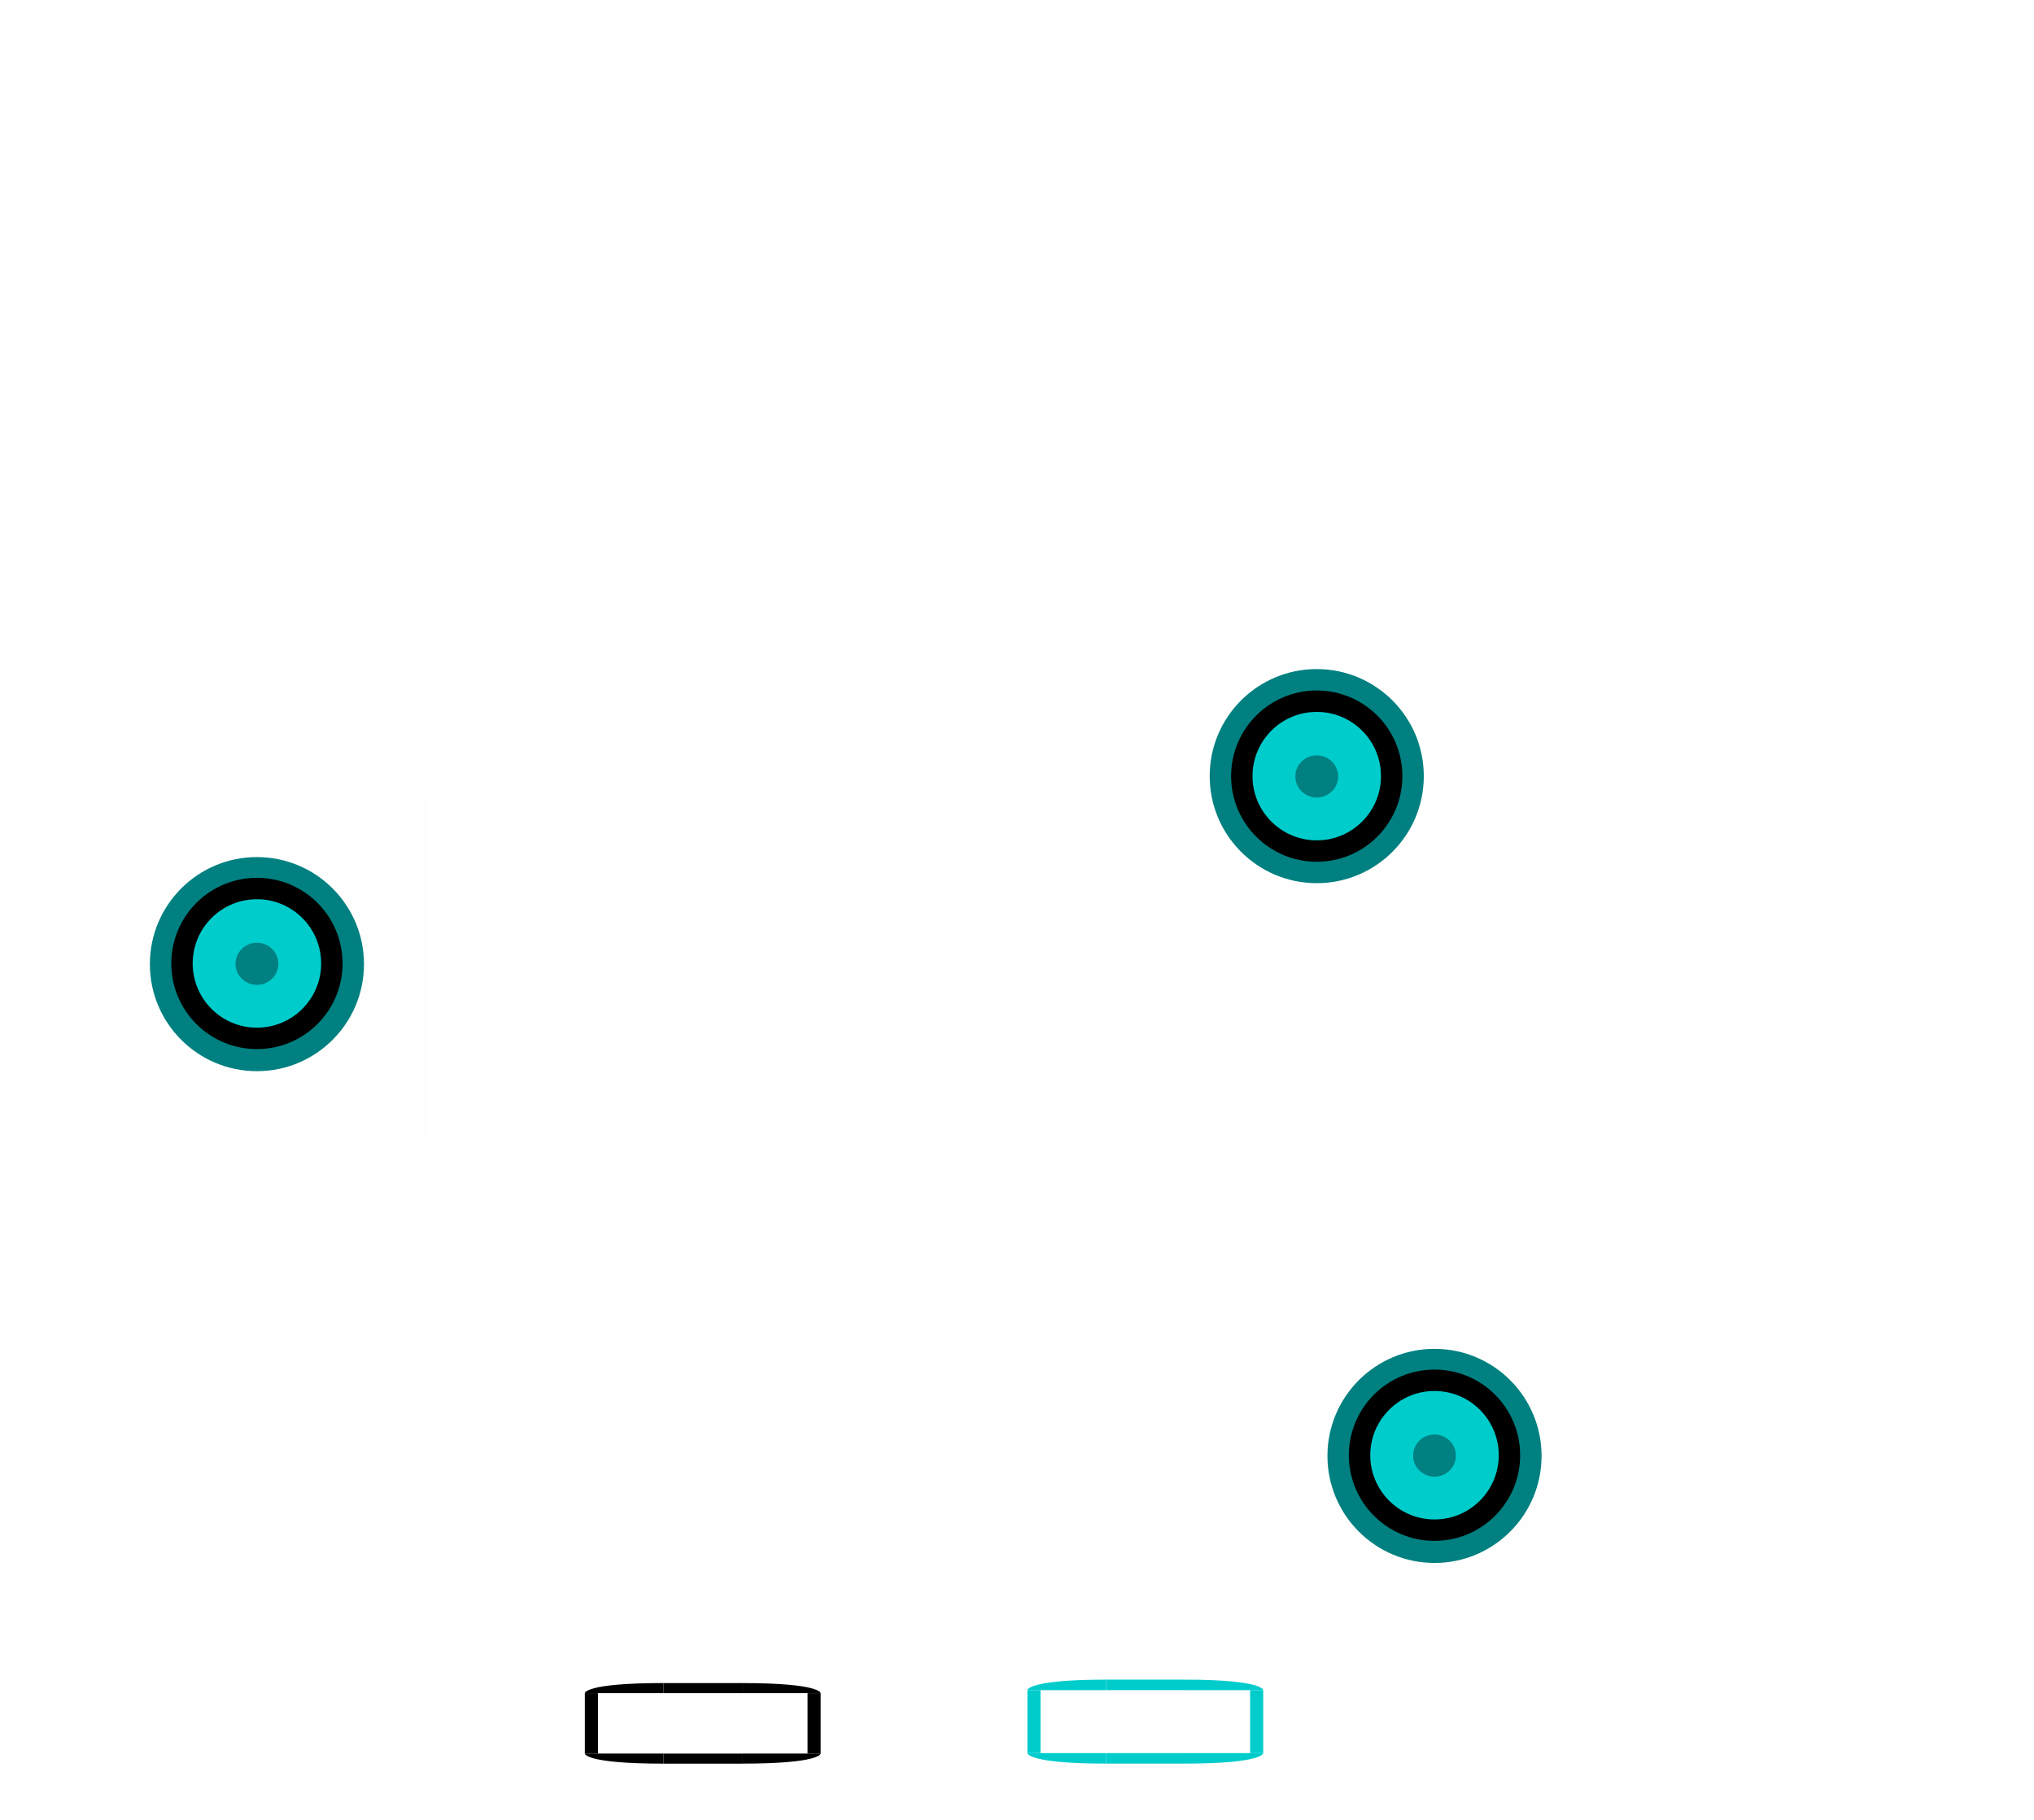
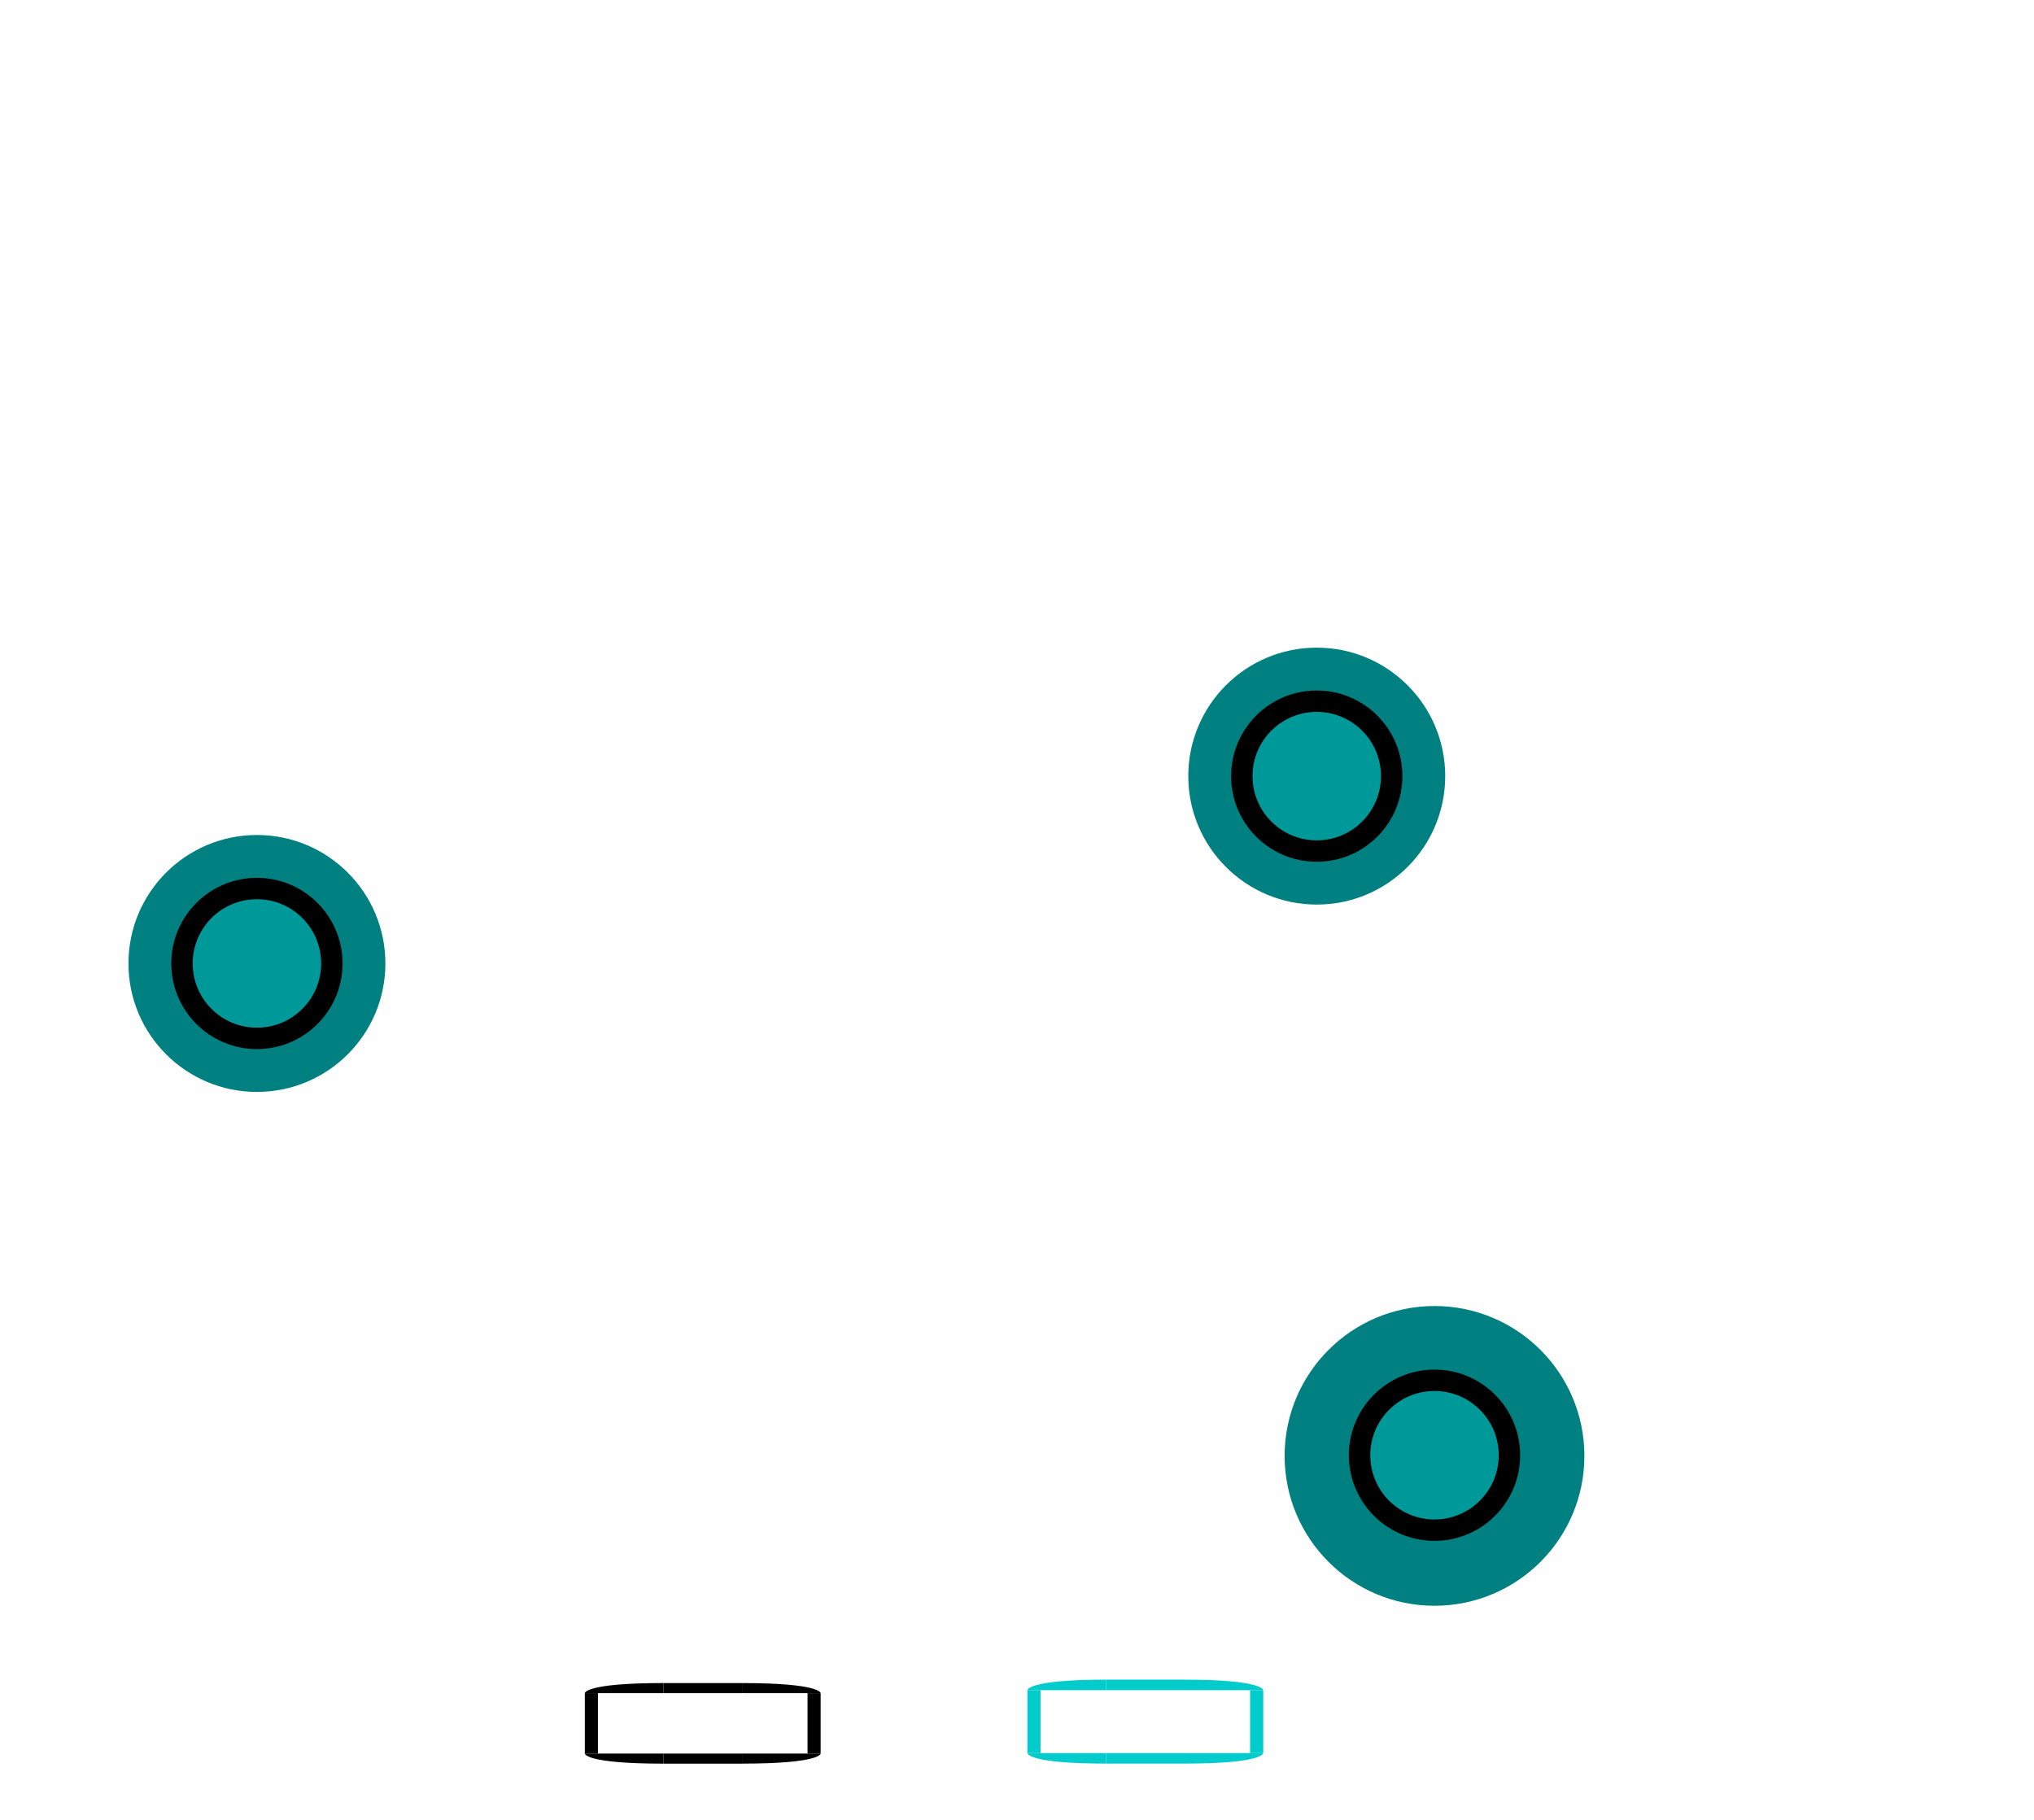
<svg xmlns="http://www.w3.org/2000/svg" xmlns:xlink="http://www.w3.org/1999/xlink" width="95" height="85" id="svg2" version="1.1">
  <defs id="defs4">
    <linearGradient id="linearGradient5432">
      <stop style="stop-color:#4c4c4c;stop-opacity:1;" offset="0" id="stop5434" />
      <stop style="stop-color:#222222;stop-opacity:1;" offset="1" id="stop5436" />
    </linearGradient>
    <linearGradient id="linearGradient4833">
      <stop style="stop-color:#1d1d1d;stop-opacity:1;" offset="0" id="stop4835" />
      <stop id="stop4841" offset="0.5" style="stop-color:#1a1a1a;stop-opacity:0.498;" />
      <stop style="stop-color:#1a1a1a;stop-opacity:0.247;" offset="0.75" id="stop4843" />
      <stop style="stop-color:#292929;stop-opacity:0.471;" offset="1" id="stop4837" />
    </linearGradient>
    <linearGradient id="linearGradient4783">
      <stop id="stop4785" offset="0" style="stop-color:#ffffff;stop-opacity:0;" />
      <stop style="stop-color:#ffffff;stop-opacity:0.391;" offset="0.5" id="stop4787" />
      <stop id="stop4789" offset="1" style="stop-color:#ffffff;stop-opacity:0;" />
    </linearGradient>
    <linearGradient id="linearGradient4769">
      <stop style="stop-color:#000000;stop-opacity:0;" offset="0" id="stop4771" />
      <stop id="stop4777" offset="0.5" style="stop-color:#000000;stop-opacity:0.291;" />
      <stop style="stop-color:#000000;stop-opacity:0;" offset="1" id="stop4773" />
    </linearGradient>
    <linearGradient id="linearGradient4459">
      <stop style="stop-color:#1e1e1e;stop-opacity:1;" offset="0" id="stop4461" />
      <stop style="stop-color:#1e1e1e;stop-opacity:1;" offset="1" id="stop4463" />
    </linearGradient>
    <linearGradient id="linearGradient4018">
      <stop style="stop-color:#000000;stop-opacity:1;" offset="0" id="stop4020" />
      <stop id="stop4377" offset="0.5" style="stop-color:#000000;stop-opacity:0.311;" />
      <stop style="stop-color:#000000;stop-opacity:0.086;" offset="0.75" id="stop4379" />
      <stop style="stop-color:#000000;stop-opacity:0;" offset="1" id="stop4022" />
    </linearGradient>
    <linearGradient id="linearGradient3955">
      <stop id="stop3957" offset="0" style="stop-color:#1d1d1d;stop-opacity:1;" />
      <stop id="stop3959" offset="1" style="stop-color:#070707;stop-opacity:0.329;" />
    </linearGradient>
    <linearGradient id="linearGradient3928">
      <stop style="stop-color:#ffffff;stop-opacity:0.02;" offset="0" id="stop3930" />
      <stop style="stop-color:#ffffff;stop-opacity:0.02;" offset="1" id="stop3932" />
    </linearGradient>
    <linearGradient id="linearGradient3913">
      <stop style="stop-color:#161616;stop-opacity:1;" offset="0" id="stop3915" />
      <stop style="stop-color:#0c0c0c;stop-opacity:1;" offset="1" id="stop3917" />
    </linearGradient>
    <linearGradient id="linearGradient3836">
      <stop style="stop-color:#292929;stop-opacity:1;" offset="0" id="stop3838" />
      <stop style="stop-color:#292929;stop-opacity:1;" offset="1" id="stop3840" />
    </linearGradient>
    <linearGradient id="linearGradient3799">
      <stop id="stop3801" offset="0" style="stop-color:#2a2a2a;stop-opacity:1;" />
      <stop id="stop3803" offset="1" style="stop-color:#202020;stop-opacity:1;" />
    </linearGradient>
    <linearGradient id="linearGradient3738">
      <stop style="stop-color:#000000;stop-opacity:0.258;" offset="0" id="stop3740" />
      <stop id="stop3746" offset="0.5" style="stop-color:#000000;stop-opacity:0.086;" />
      <stop style="stop-color:#000000;stop-opacity:0;" offset="1" id="stop3742" />
    </linearGradient>
    <linearGradient id="linearGradient3730">
      <stop style="stop-color:#565656;stop-opacity:0.364;" offset="0" id="stop3732" />
      <stop style="stop-color:#3d3d3d;stop-opacity:0;" offset="1" id="stop3734" />
    </linearGradient>
    <linearGradient id="linearGradient3720">
      <stop id="stop3722" offset="0" style="stop-color:#3d3d3d;stop-opacity:0.205;" />
      <stop id="stop3724" offset="1" style="stop-color:#3d3d3d;stop-opacity:0;" />
    </linearGradient>
    <linearGradient id="linearGradient3704">
      <stop style="stop-color:#3d3d3d;stop-opacity:0.232;" offset="0" id="stop3706" />
      <stop style="stop-color:#3d3d3d;stop-opacity:0;" offset="1" id="stop3708" />
    </linearGradient>
    <linearGradient id="linearGradient3684">
      <stop style="stop-color:#3f3f3f;stop-opacity:0.106;" offset="0" id="stop3686" />
      <stop style="stop-color:#3f3f3f;stop-opacity:0;" offset="1" id="stop3688" />
    </linearGradient>
    <linearGradient id="linearGradient3666">
      <stop style="stop-color:#1e1e1e;stop-opacity:1;" offset="0" id="stop3668" />
      <stop style="stop-color:#161616;stop-opacity:1;" offset="1" id="stop3670" />
    </linearGradient>
    <linearGradient id="linearGradient3631">
      <stop style="stop-color:#2a2a2a;stop-opacity:1;" offset="0" id="stop3633" />
      <stop style="stop-color:#202020;stop-opacity:1;" offset="1" id="stop3635" />
    </linearGradient>
    <linearGradient id="linearGradient3616">
      <stop id="stop3618" offset="0" style="stop-color:#111111;stop-opacity:1;" />
      <stop id="stop3620" offset="1" style="stop-color:#111111;stop-opacity:1;" />
    </linearGradient>
    <linearGradient id="linearGradient3594">
      <stop style="stop-color:#0f0f0f;stop-opacity:1;" offset="0" id="stop3596" />
      <stop style="stop-color:#161616;stop-opacity:1;" offset="1" id="stop3598" />
    </linearGradient>
    <linearGradient xlink:href="#linearGradient3684" id="linearGradient3991" gradientUnits="userSpaceOnUse" gradientTransform="matrix(1,0,0,-1,-43,1171)" x1="256.5" y1="575" x2="256.5" y2="594" />
    <linearGradient xlink:href="#linearGradient3616" id="linearGradient4663" gradientUnits="userSpaceOnUse" gradientTransform="matrix(1,0,0,-1.928571,0,1702.719)" x1="770" y1="560" x2="770" y2="480" />
    <radialGradient xlink:href="#linearGradient4018" id="radialGradient4665" gradientUnits="userSpaceOnUse" gradientTransform="matrix(-2,0,0,-2,405,-37.36216)" cx="585" cy="485" fx="585" fy="485" r="5" />
    <linearGradient xlink:href="#linearGradient3616" id="linearGradient4667" gradientUnits="userSpaceOnUse" gradientTransform="matrix(1,0,0,-1,0,1040)" x1="770" y1="560" x2="770" y2="480" />
    <linearGradient xlink:href="#linearGradient3720" id="linearGradient4669" gradientUnits="userSpaceOnUse" x1="581" y1="557.938" x2="581" y2="556.875" />
    <linearGradient xlink:href="#linearGradient3704" id="linearGradient4671" gradientUnits="userSpaceOnUse" x1="770" y1="490" x2="770" y2="555" />
    <linearGradient xlink:href="#linearGradient4018" id="linearGradient4673" gradientUnits="userSpaceOnUse" gradientTransform="translate(190,-2.6171874e-6)" x1="575" y1="972.362" x2="585" y2="972.362" />
    <linearGradient xlink:href="#linearGradient3616" id="linearGradient4675" gradientUnits="userSpaceOnUse" gradientTransform="matrix(1,0,0,-1,0,1040)" x1="770" y1="560" x2="770" y2="480" />
    <linearGradient xlink:href="#linearGradient3704" id="linearGradient4677" gradientUnits="userSpaceOnUse" x1="770" y1="490" x2="770" y2="555" />
    <radialGradient xlink:href="#linearGradient4018" id="radialGradient4679" gradientUnits="userSpaceOnUse" gradientTransform="matrix(-2,0,0,-2,405,1907.362)" cx="585" cy="485" fx="585" fy="485" r="5" />
    <linearGradient xlink:href="#linearGradient3616" id="linearGradient4681" gradientUnits="userSpaceOnUse" gradientTransform="matrix(1,0,0,-1,0,1040)" x1="770" y1="560" x2="770" y2="480" />
    <linearGradient xlink:href="#linearGradient3704" id="linearGradient4683" gradientUnits="userSpaceOnUse" x1="770" y1="490" x2="770" y2="555" />
    <linearGradient xlink:href="#linearGradient4018" id="linearGradient4685" gradientUnits="userSpaceOnUse" gradientTransform="matrix(1,0,0,2.571429,432.3622,-3175.36)" x1="575" y1="972.362" x2="585" y2="972.362" />
    <linearGradient xlink:href="#linearGradient3616" id="linearGradient4687" gradientUnits="userSpaceOnUse" gradientTransform="matrix(1,0,0,-1,0,1040)" x1="770" y1="560" x2="770" y2="480" />
    <linearGradient xlink:href="#linearGradient3720" id="linearGradient4689" gradientUnits="userSpaceOnUse" x1="581" y1="557.938" x2="581" y2="556.875" />
    <radialGradient xlink:href="#linearGradient4018" id="radialGradient4691" gradientUnits="userSpaceOnUse" gradientTransform="matrix(-2,0,0,-2,1755,-37.36216)" cx="585" cy="485" fx="585" fy="485" r="5" />
    <linearGradient xlink:href="#linearGradient3616" id="linearGradient4693" gradientUnits="userSpaceOnUse" gradientTransform="matrix(1,0,0,-1,0,1040)" x1="770" y1="560" x2="770" y2="480" />
    <linearGradient xlink:href="#linearGradient3720" id="linearGradient4695" gradientUnits="userSpaceOnUse" x1="581" y1="557.938" x2="581" y2="556.875" />
    <linearGradient xlink:href="#linearGradient3704" id="linearGradient4697" gradientUnits="userSpaceOnUse" x1="770" y1="490" x2="770" y2="555" />
    <linearGradient xlink:href="#linearGradient4018" id="linearGradient4699" gradientUnits="userSpaceOnUse" gradientTransform="translate(-1160,0)" x1="575" y1="972.362" x2="585" y2="972.362" />
    <linearGradient xlink:href="#linearGradient3616" id="linearGradient4701" gradientUnits="userSpaceOnUse" gradientTransform="matrix(1,0,0,-1,0,1040)" x1="770" y1="560" x2="770" y2="480" />
    <linearGradient xlink:href="#linearGradient3704" id="linearGradient4703" gradientUnits="userSpaceOnUse" x1="770" y1="490" x2="770" y2="555" />
    <radialGradient xlink:href="#linearGradient4018" id="radialGradient4705" gradientUnits="userSpaceOnUse" gradientTransform="matrix(-2,0,0,-2,1755,1455)" cx="585" cy="485" fx="585" fy="485" r="5" />
    <linearGradient xlink:href="#linearGradient3616" id="linearGradient4707" gradientUnits="userSpaceOnUse" gradientTransform="matrix(1,0,0,-1,0,1040)" x1="770" y1="560" x2="770" y2="480" />
    <linearGradient xlink:href="#linearGradient3704" id="linearGradient4709" gradientUnits="userSpaceOnUse" x1="770" y1="490" x2="770" y2="555" />
    <linearGradient xlink:href="#linearGradient4018" id="linearGradient4711" gradientUnits="userSpaceOnUse" gradientTransform="matrix(1,0,0,2.571429,-1512.362,-3175.36)" x1="575" y1="972.362" x2="585" y2="972.362" />
    <linearGradient xlink:href="#linearGradient3616" id="linearGradient4713" gradientUnits="userSpaceOnUse" gradientTransform="matrix(1,0,0,-1,0,1040)" x1="770" y1="560" x2="770" y2="480" />
    <linearGradient xlink:href="#linearGradient3704" id="linearGradient4715" gradientUnits="userSpaceOnUse" x1="770" y1="490" x2="770" y2="555" />
    <linearGradient id="normalborder">
      <stop id="stop2463" offset="0" style="stop-color:#000000;stop-opacity:0.337;" />
    </linearGradient>
  </defs>
  <g id="layer1" transform="translate(0,-967.3622)">
-     <ellipse transform="matrix(1,0,0,0.8333333,-5.5,891.9455)" id="path4137" style="opacity:1;fill:#008080;fill-opacity:1;stroke:none" cx="67" cy="134" rx="5" ry="6" />
+     <circle id="path4137" style="opacity:1;fill:#008080;fill-opacity:1;stroke:none;stroke-width:1.095" cx="61.5" cy="1003.612" r="6" />
    <g id="horizontal-slider-line">
      <rect y="1032.3" x="26" height="6.062" width="59" id="rect4160" style="opacity:0.01;fill:#191919;fill-opacity:0.004;stroke:none" />
      <path id="rect4721" d="m 29,1033.362 c -1.108,0 -3,0.892 -3,2 0,1.108 1.892,2 3,2 h 53 c 1.108,0 3,-0.892 3,-2 0,-1.108 -1.892,-2 -3,-2 z" style="opacity:0.01;fill:#191919;fill-opacity:0.01;stroke:none" />
      <rect transform="rotate(-90)" ry="2" rx="2" y="26" x="-1036.362" height="59" width="2" id="rect4723" style="opacity:0.01;fill:#0c0c0c;fill-opacity:0.01;stroke:none" />
    </g>
    <g id="g4741" transform="translate(-585.5,248.25)">
      <circle style="opacity:1;fill:#000000;fill-opacity:1;stroke:none" id="path4733" transform="translate(-110,509.3622)" cx="757" cy="246" r="4" />
-       <circle transform="matrix(0.75,0,0,0.75,79.25,570.8622)" id="path4735" style="fill:#00cccc;fill-opacity:1;stroke:none" cx="757" cy="246" r="4" />
-       <rect ry="1.969" rx="2" y="755.393" x="646" height="1.969" width="2" id="rect4737" style="fill:#00cccc;fill-opacity:1;stroke:none" />
-       <rect style="fill:#008080;fill-opacity:1;stroke:none" id="rect4739" width="2" height="1.969" x="646" y="754.393" rx="2" ry="1.969" />
+       <circle transform="matrix(0.75,0,0,0.75,79.25,570.8622)" id="path4735" style="fill:#009999;fill-opacity:1;stroke:none" cx="757" cy="246" r="4" />
+       <rect ry="1.969" rx="2" y="755.393" x="646" height="1.969" width="2" id="rect4737" style="fill:#009999;fill-opacity:1;stroke:none" />
+       <rect style="fill:#009999;fill-opacity:1;stroke:none" id="rect4739" width="2" height="1.969" x="646" y="754.393" rx="2" ry="1.969" />
    </g>
    <g id="horizontal-slider-handle">
      <rect transform="translate(0,902.3622)" y="125" x="59" height="16" width="16" id="rect4143" style="opacity:0.7;fill:#000000;fill-opacity:0.004;stroke:none" />
-       <ellipse transform="matrix(1,0,0,0.8333333,0,923.6955)" id="path3363" style="opacity:1;fill:#008080;fill-opacity:1;stroke:none" cx="67" cy="134" rx="5" ry="6" />
+       <circle id="path3363" style="opacity:1;fill:#008080;fill-opacity:1;stroke:none;stroke-width:1.278" cx="67" cy="1035.362" r="7" />
      <circle style="opacity:1;fill:#000000;fill-opacity:1;stroke:none" id="path4755" transform="translate(-690,789.3309)" cx="757" cy="246" r="4" />
-       <circle transform="matrix(0.75,0,0,0.75,-500.75,850.8309)" id="path4757" style="fill:#00cccc;fill-opacity:1;stroke:none" cx="757" cy="246" r="4" />
-       <rect ry="1.969" rx="2" y="1035.362" x="66" height="1.969" width="2" id="rect4759" style="fill:#00cccc;fill-opacity:1;stroke:none" />
-       <rect style="fill:#008080;fill-opacity:1;stroke:none" id="rect4761" width="2" height="1.969" x="66" y="1034.362" rx="2" ry="1.969" />
+       <circle transform="matrix(0.75,0,0,0.75,-500.75,850.8309)" id="path4757" style="fill:#009999;fill-opacity:1;stroke:none" cx="757" cy="246" r="4" />
+       <rect ry="1.969" rx="2" y="1035.362" x="66" height="1.969" width="2" id="rect4759" style="fill:#009999;fill-opacity:1;stroke:none" />
+       <rect style="fill:#009999;fill-opacity:1;stroke:none" id="rect4761" width="2" height="1.969" x="66" y="1034.362" rx="2" ry="1.969" />
    </g>
    <g id="vertical-slider-line" transform="rotate(-90,20,1043.362)">
      <rect style="opacity:0.01;fill:#191919;fill-opacity:0.004;stroke:none" id="rect4169" width="59" height="6.062" x="26" y="1032.3" />
      <path style="opacity:0.01;fill:#191919;fill-opacity:0.01;stroke:none" d="m 29,1033.362 c -1.108,0 -3,0.892 -3,2 0,1.108 1.892,2 3,2 h 53 c 1.108,0 3,-0.892 3,-2 0,-1.108 -1.892,-2 -3,-2 z" id="path4171" />
      <rect style="opacity:0.01;fill:#0c0c0c;fill-opacity:0.01;stroke:none" id="rect4173" width="2" height="59" x="-1036.362" y="26" rx="2" ry="2" transform="rotate(-90)" />
    </g>
    <g id="vertical-slider-handle" transform="translate(-55,-22.96875)">
      <rect style="opacity:0.7;fill:#000000;fill-opacity:0.004;stroke:none" id="rect2932" width="16" height="16" x="59" y="125" transform="translate(0,902.3622)" />
-       <ellipse style="opacity:1;fill:#008080;fill-opacity:1;stroke:none" id="path2934" transform="matrix(1,0,0,0.8333333,0,923.6955)" cx="67" cy="134" rx="5" ry="6" />
+       <circle style="opacity:1;fill:#008080;fill-opacity:1;stroke:none;stroke-width:1.095" id="path2934" cx="67" cy="1035.331" r="6" />
      <circle transform="translate(-690,789.3309)" id="path2936" style="opacity:1;fill:#000000;fill-opacity:1;stroke:none" cx="757" cy="246" r="4" />
-       <circle style="fill:#00cccc;fill-opacity:1;stroke:none" id="path2938" transform="matrix(0.75,0,0,0.75,-500.75,850.8309)" cx="757" cy="246" r="4" />
-       <rect style="fill:#00cccc;fill-opacity:1;stroke:none" id="rect2940" width="2" height="1.969" x="66" y="1035.362" rx="2" ry="1.969" />
-       <rect ry="1.969" rx="2" y="1034.362" x="66" height="1.969" width="2" id="rect2942" style="fill:#008080;fill-opacity:1;stroke:none" />
+       <circle style="fill:#009999;fill-opacity:1;stroke:none" id="path2938" transform="matrix(0.75,0,0,0.75,-500.75,850.8309)" cx="757" cy="246" r="4" />
+       <rect style="fill:#009999;fill-opacity:1;stroke:none" id="rect2940" width="2" height="1.969" x="66" y="1035.362" rx="2" ry="1.969" />
+       <rect ry="1.969" rx="2" y="1034.362" x="66" height="1.969" width="2" id="rect2942" style="fill:#009999;fill-opacity:1;stroke:none" />
    </g>
    <rect style="opacity:1;fill:none;fill-opacity:1;fill-rule:evenodd;stroke:none;stroke-width:3.676;stroke-linecap:butt;stroke-linejoin:round;stroke-miterlimit:4;stroke-dasharray:none;stroke-dashoffset:0;stroke-opacity:0.773;paint-order:normal" id="groove-center" width="3.671" height="2.823" x="30.987" y="1046.442" />
    <g transform="matrix(0.6118155,0,0,0.4704574,9.840016,1016.881)" id="groove-left">
      <rect y="28.564" x="-68.836" height="6" width="6" id="rect1150" style="opacity:1;fill:none;fill-opacity:1;fill-rule:evenodd;stroke:none;stroke-width:6.851;stroke-linecap:butt;stroke-linejoin:round;stroke-miterlimit:4;stroke-dasharray:none;stroke-dashoffset:0;stroke-opacity:0.773;paint-order:normal" transform="rotate(-90)" />
      <rect y="28.564" x="-68.836" height="1" width="6" id="rect1154" style="opacity:1;fill:#000000;fill-opacity:1;fill-rule:evenodd;stroke:none;stroke-width:2.797;stroke-linecap:butt;stroke-linejoin:round;stroke-miterlimit:4;stroke-dasharray:none;stroke-dashoffset:0;stroke-opacity:0.773;paint-order:normal" transform="rotate(-90)" />
    </g>
    <g transform="matrix(0.6118155,0,0,0.4704574,6.124508,1020.454)" id="groove-top">
      <rect style="opacity:1;fill:none;fill-opacity:1;fill-rule:evenodd;stroke:none;stroke-width:6.851;stroke-linecap:butt;stroke-linejoin:round;stroke-miterlimit:4;stroke-dasharray:none;stroke-dashoffset:0;stroke-opacity:0.773;paint-order:normal" id="rect1024" width="6" height="6" x="40.638" y="49.243" />
      <rect style="opacity:1;fill:#000000;fill-opacity:1;fill-rule:evenodd;stroke:none;stroke-width:2.797;stroke-linecap:butt;stroke-linejoin:round;stroke-miterlimit:4;stroke-dasharray:none;stroke-dashoffset:0;stroke-opacity:0.773;paint-order:normal" id="rect1028" width="6" height="1" x="40.638" y="54.243" />
    </g>
    <g id="groove-bottom" transform="matrix(0.6118155,0,0,-0.4704574,6.124508,1075.256)">
      <rect y="49.243" x="40.638" height="6" width="6" id="rect1137" style="opacity:1;fill:none;fill-opacity:1;fill-rule:evenodd;stroke:none;stroke-width:6.851;stroke-linecap:butt;stroke-linejoin:round;stroke-miterlimit:4;stroke-dasharray:none;stroke-dashoffset:0;stroke-opacity:0.773;paint-order:normal" />
      <rect y="54.243" x="40.638" height="1" width="6" id="rect1139" style="opacity:1;fill:#000000;fill-opacity:1;fill-rule:evenodd;stroke:none;stroke-width:2.797;stroke-linecap:butt;stroke-linejoin:round;stroke-miterlimit:4;stroke-dasharray:none;stroke-dashoffset:0;stroke-opacity:0.773;paint-order:normal" />
    </g>
    <g transform="matrix(0.6118155,0,0,0.4704574,6.647079,1016.851)" id="groove-topleft">
      <rect style="opacity:1;fill:none;fill-opacity:1;fill-rule:evenodd;stroke:none;stroke-width:6.851;stroke-linecap:butt;stroke-linejoin:round;stroke-miterlimit:4;stroke-dasharray:none;stroke-dashoffset:0;stroke-opacity:0.773;paint-order:normal" id="rect1209" width="6" height="6" x="-39.783" y="56.898" transform="scale(-1,1)" />
      <path style="opacity:1;fill:#000000;fill-opacity:1;fill-rule:evenodd;stroke:none;stroke-width:2.797;stroke-linecap:butt;stroke-linejoin:round;stroke-miterlimit:4;stroke-dasharray:none;stroke-dashoffset:0;stroke-opacity:0.773;paint-order:normal" d="m 39.784,61.899 v 1 h -6 c 0,0 -0.02,-1 6,-1 z" id="rect1157" />
    </g>
    <g transform="matrix(0.6118155,0,0,-0.4704574,6.647079,1078.857)" id="groove-bottomleft">
      <rect transform="scale(-1,1)" y="56.898" x="-39.783" height="6" width="6" id="rect1170" style="opacity:1;fill:none;fill-opacity:1;fill-rule:evenodd;stroke:none;stroke-width:6.851;stroke-linecap:butt;stroke-linejoin:round;stroke-miterlimit:4;stroke-dasharray:none;stroke-dashoffset:0;stroke-opacity:0.773;paint-order:normal" />
      <path id="path1172" d="m 39.784,61.899 v 1 h -6 c 0,0 -0.02,-1 6,-1 z" style="opacity:1;fill:#000000;fill-opacity:1;fill-rule:evenodd;stroke:none;stroke-width:2.797;stroke-linecap:butt;stroke-linejoin:round;stroke-miterlimit:4;stroke-dasharray:none;stroke-dashoffset:0;stroke-opacity:0.773;paint-order:normal" />
    </g>
    <g id="groove-right" transform="matrix(-0.6118155,0,0,0.4704574,55.80498,1016.882)">
      <rect transform="rotate(-90)" style="opacity:1;fill:none;fill-opacity:1;fill-rule:evenodd;stroke:none;stroke-width:6.851;stroke-linecap:butt;stroke-linejoin:round;stroke-miterlimit:4;stroke-dasharray:none;stroke-dashoffset:0;stroke-opacity:0.773;paint-order:normal" id="rect1178" width="6" height="6" x="-68.836" y="28.564" />
      <rect transform="rotate(-90)" style="opacity:1;fill:#000000;fill-opacity:1;fill-rule:evenodd;stroke:none;stroke-width:2.797;stroke-linecap:butt;stroke-linejoin:round;stroke-miterlimit:4;stroke-dasharray:none;stroke-dashoffset:0;stroke-opacity:0.773;paint-order:normal" id="rect1180" width="6" height="1" x="-68.836" y="28.564" />
    </g>
    <g transform="matrix(-0.6118155,0,0,0.4704574,58.99846,1016.852)" id="groove-topright">
      <rect transform="scale(-1,1)" y="56.898" x="-39.783" height="6" width="6" id="rect1186" style="opacity:1;fill:none;fill-opacity:1;fill-rule:evenodd;stroke:none;stroke-width:6.851;stroke-linecap:butt;stroke-linejoin:round;stroke-miterlimit:4;stroke-dasharray:none;stroke-dashoffset:0;stroke-opacity:0.773;paint-order:normal" />
      <path id="path1188" d="m 39.784,61.899 v 1 h -6 c 0,0 -0.02,-1 6,-1 z" style="opacity:1;fill:#000000;fill-opacity:1;fill-rule:evenodd;stroke:none;stroke-width:2.797;stroke-linecap:butt;stroke-linejoin:round;stroke-miterlimit:4;stroke-dasharray:none;stroke-dashoffset:0;stroke-opacity:0.773;paint-order:normal" />
    </g>
    <g id="groove-bottomright" transform="matrix(-0.6118155,0,0,-0.4704574,58.99843,1078.856)">
      <rect style="opacity:1;fill:none;fill-opacity:1;fill-rule:evenodd;stroke:none;stroke-width:6.851;stroke-linecap:butt;stroke-linejoin:round;stroke-miterlimit:4;stroke-dasharray:none;stroke-dashoffset:0;stroke-opacity:0.773;paint-order:normal" id="rect1194" width="6" height="6" x="-39.783" y="56.898" transform="scale(-1,1)" />
      <path style="opacity:1;fill:#000000;fill-opacity:1;fill-rule:evenodd;stroke:none;stroke-width:2.797;stroke-linecap:butt;stroke-linejoin:round;stroke-miterlimit:4;stroke-dasharray:none;stroke-dashoffset:0;stroke-opacity:0.773;paint-order:normal" d="m 39.784,61.899 v 1 h -6 c 0,0 -0.02,-1 6,-1 z" id="path1196" />
    </g>
    <rect y="1046.301" x="51.658" height="2.941" width="3.671" id="groove-highlight-center" style="opacity:1;fill:none;fill-opacity:1;fill-rule:evenodd;stroke:none;stroke-width:3.752;stroke-linecap:butt;stroke-linejoin:round;stroke-miterlimit:4;stroke-dasharray:none;stroke-dashoffset:0;stroke-opacity:0.773;paint-order:normal" />
    <g id="groove-highlight-left" transform="matrix(0.6118155,0,0,0.4901065,30.51048,1015.506)">
      <rect transform="rotate(-90)" style="opacity:1;fill:none;fill-opacity:1;fill-rule:evenodd;stroke:none;stroke-width:6.851;stroke-linecap:butt;stroke-linejoin:round;stroke-miterlimit:4;stroke-dasharray:none;stroke-dashoffset:0;stroke-opacity:0.773;paint-order:normal" id="rect1204" width="6" height="6" x="-68.836" y="28.564" />
      <rect transform="rotate(-90)" style="opacity:1;fill:#00cccc;fill-opacity:1;fill-rule:evenodd;stroke:none;stroke-width:2.797;stroke-linecap:butt;stroke-linejoin:round;stroke-miterlimit:4;stroke-dasharray:none;stroke-dashoffset:0;stroke-opacity:0.773;paint-order:normal" id="rect1206" width="6" height="1" x="-68.836" y="28.564" />
    </g>
    <g id="groove-highlight-top" transform="matrix(0.6118155,0,0,0.4901065,26.79494,1019.227)">
      <rect y="49.243" x="40.638" height="6" width="6" id="rect1210" style="opacity:1;fill:none;fill-opacity:1;fill-rule:evenodd;stroke:none;stroke-width:6.851;stroke-linecap:butt;stroke-linejoin:round;stroke-miterlimit:4;stroke-dasharray:none;stroke-dashoffset:0;stroke-opacity:0.773;paint-order:normal" />
      <rect y="54.243" x="40.638" height="1" width="6" id="rect1212" style="opacity:1;fill:#00cccc;fill-opacity:1;fill-rule:evenodd;stroke:none;stroke-width:2.797;stroke-linecap:butt;stroke-linejoin:round;stroke-miterlimit:4;stroke-dasharray:none;stroke-dashoffset:0;stroke-opacity:0.773;paint-order:normal" />
    </g>
    <g transform="matrix(0.6118155,0,0,-0.4901065,26.79494,1076.319)" id="groove-highlight-bottom">
      <rect style="opacity:1;fill:none;fill-opacity:1;fill-rule:evenodd;stroke:none;stroke-width:6.851;stroke-linecap:butt;stroke-linejoin:round;stroke-miterlimit:4;stroke-dasharray:none;stroke-dashoffset:0;stroke-opacity:0.773;paint-order:normal" id="rect1216" width="6" height="6" x="40.638" y="49.243" />
      <rect style="opacity:1;fill:#00cccc;fill-opacity:1;fill-rule:evenodd;stroke:none;stroke-width:2.797;stroke-linecap:butt;stroke-linejoin:round;stroke-miterlimit:4;stroke-dasharray:none;stroke-dashoffset:0;stroke-opacity:0.773;paint-order:normal" id="rect1218" width="6" height="1" x="40.638" y="54.243" />
    </g>
    <g transform="matrix(0.6118155,0,0,0.4901065,27.31749,1015.476)" id="groove-highlight-topleft">
      <rect transform="scale(-1,1)" y="56.898" x="-39.783" height="6" width="6" id="rect1222" style="opacity:1;fill:none;fill-opacity:1;fill-rule:evenodd;stroke:none;stroke-width:6.851;stroke-linecap:butt;stroke-linejoin:round;stroke-miterlimit:4;stroke-dasharray:none;stroke-dashoffset:0;stroke-opacity:0.773;paint-order:normal" />
      <path id="path1224" d="m 39.784,61.899 v 1 h -6 c 0,0 -0.02,-1 6,-1 z" style="opacity:1;fill:#00cccc;fill-opacity:1;fill-rule:evenodd;stroke:none;stroke-width:2.797;stroke-linecap:butt;stroke-linejoin:round;stroke-miterlimit:4;stroke-dasharray:none;stroke-dashoffset:0;stroke-opacity:0.773;paint-order:normal" />
    </g>
    <g id="groove-highlight-bottomleft" transform="matrix(0.6118155,0,0,-0.4901065,27.31749,1080.071)">
      <rect style="opacity:1;fill:none;fill-opacity:1;fill-rule:evenodd;stroke:none;stroke-width:6.851;stroke-linecap:butt;stroke-linejoin:round;stroke-miterlimit:4;stroke-dasharray:none;stroke-dashoffset:0;stroke-opacity:0.773;paint-order:normal" id="rect1228" width="6" height="6" x="-39.783" y="56.898" transform="scale(-1,1)" />
      <path style="opacity:1;fill:#00cccc;fill-opacity:1;fill-rule:evenodd;stroke:none;stroke-width:2.797;stroke-linecap:butt;stroke-linejoin:round;stroke-miterlimit:4;stroke-dasharray:none;stroke-dashoffset:0;stroke-opacity:0.773;paint-order:normal" d="m 39.784,61.899 v 1 h -6 c 0,0 -0.02,-1 6,-1 z" id="path1230" />
    </g>
    <g transform="matrix(-0.6118155,0,0,0.4901065,76.47541,1015.507)" id="groove-highlight-right">
      <rect y="28.564" x="-68.836" height="6" width="6" id="rect1234" style="opacity:1;fill:none;fill-opacity:1;fill-rule:evenodd;stroke:none;stroke-width:6.851;stroke-linecap:butt;stroke-linejoin:round;stroke-miterlimit:4;stroke-dasharray:none;stroke-dashoffset:0;stroke-opacity:0.773;paint-order:normal" transform="rotate(-90)" />
      <rect y="28.564" x="-68.836" height="1" width="6" id="rect1236" style="opacity:1;fill:#00cccc;fill-opacity:1;fill-rule:evenodd;stroke:none;stroke-width:2.797;stroke-linecap:butt;stroke-linejoin:round;stroke-miterlimit:4;stroke-dasharray:none;stroke-dashoffset:0;stroke-opacity:0.773;paint-order:normal" transform="rotate(-90)" />
    </g>
    <g id="groove-highlight-topright" transform="matrix(-0.6118155,0,0,0.4901065,79.66885,1015.476)">
      <rect style="opacity:1;fill:none;fill-opacity:1;fill-rule:evenodd;stroke:none;stroke-width:6.851;stroke-linecap:butt;stroke-linejoin:round;stroke-miterlimit:4;stroke-dasharray:none;stroke-dashoffset:0;stroke-opacity:0.773;paint-order:normal" id="rect1240" width="6" height="6" x="-39.783" y="56.898" transform="scale(-1,1)" />
      <path style="opacity:1;fill:#00cccc;fill-opacity:1;fill-rule:evenodd;stroke:none;stroke-width:2.797;stroke-linecap:butt;stroke-linejoin:round;stroke-miterlimit:4;stroke-dasharray:none;stroke-dashoffset:0;stroke-opacity:0.773;paint-order:normal" d="m 39.784,61.899 v 1 h -6 c 0,0 -0.02,-1 6,-1 z" id="path1242" />
    </g>
    <g transform="matrix(-0.6118155,0,0,-0.4901065,79.66885,1080.071)" id="groove-highlight-bottomright">
      <rect transform="scale(-1,1)" y="56.898" x="-39.783" height="6" width="6" id="rect1246" style="opacity:1;fill:none;fill-opacity:1;fill-rule:evenodd;stroke:none;stroke-width:6.851;stroke-linecap:butt;stroke-linejoin:round;stroke-miterlimit:4;stroke-dasharray:none;stroke-dashoffset:0;stroke-opacity:0.773;paint-order:normal" />
      <path id="path1248" d="m 39.784,61.899 v 1 h -6 c 0,0 -0.02,-1 6,-1 z" style="opacity:1;fill:#00cccc;fill-opacity:1;fill-rule:evenodd;stroke:none;stroke-width:2.797;stroke-linecap:butt;stroke-linejoin:round;stroke-miterlimit:4;stroke-dasharray:none;stroke-dashoffset:0;stroke-opacity:0.773;paint-order:normal" />
    </g>
  </g>
</svg>
